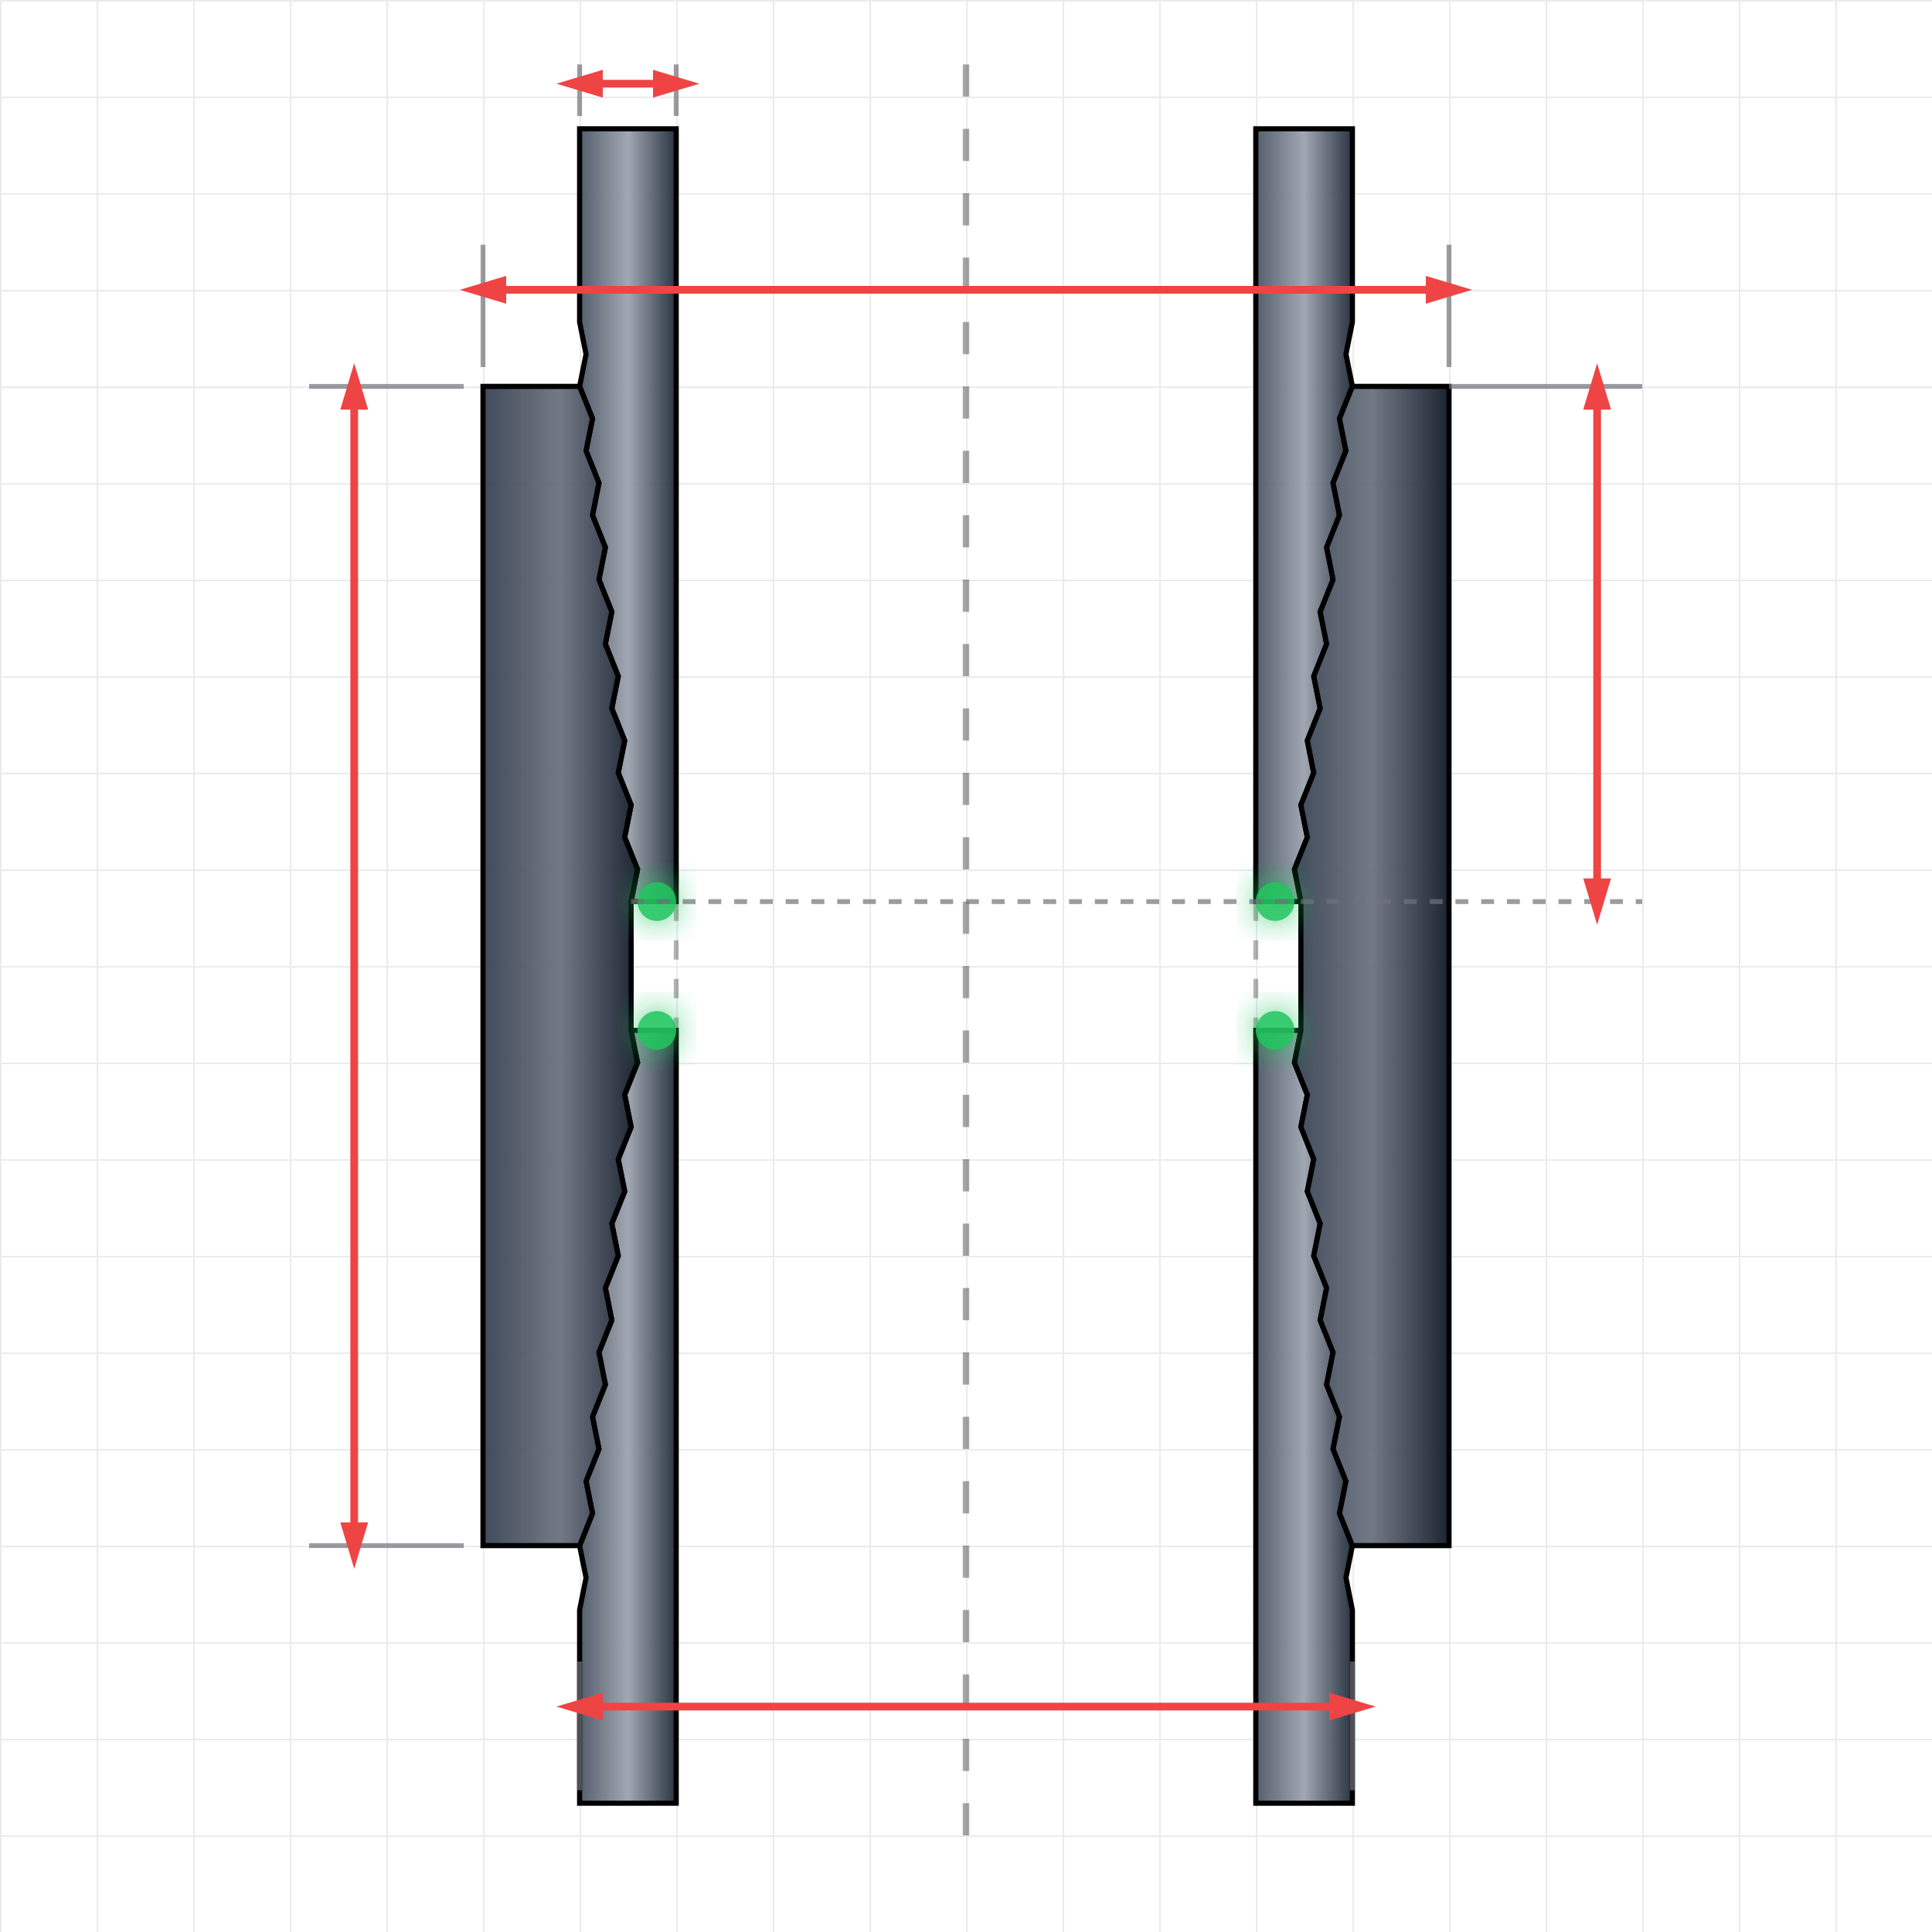
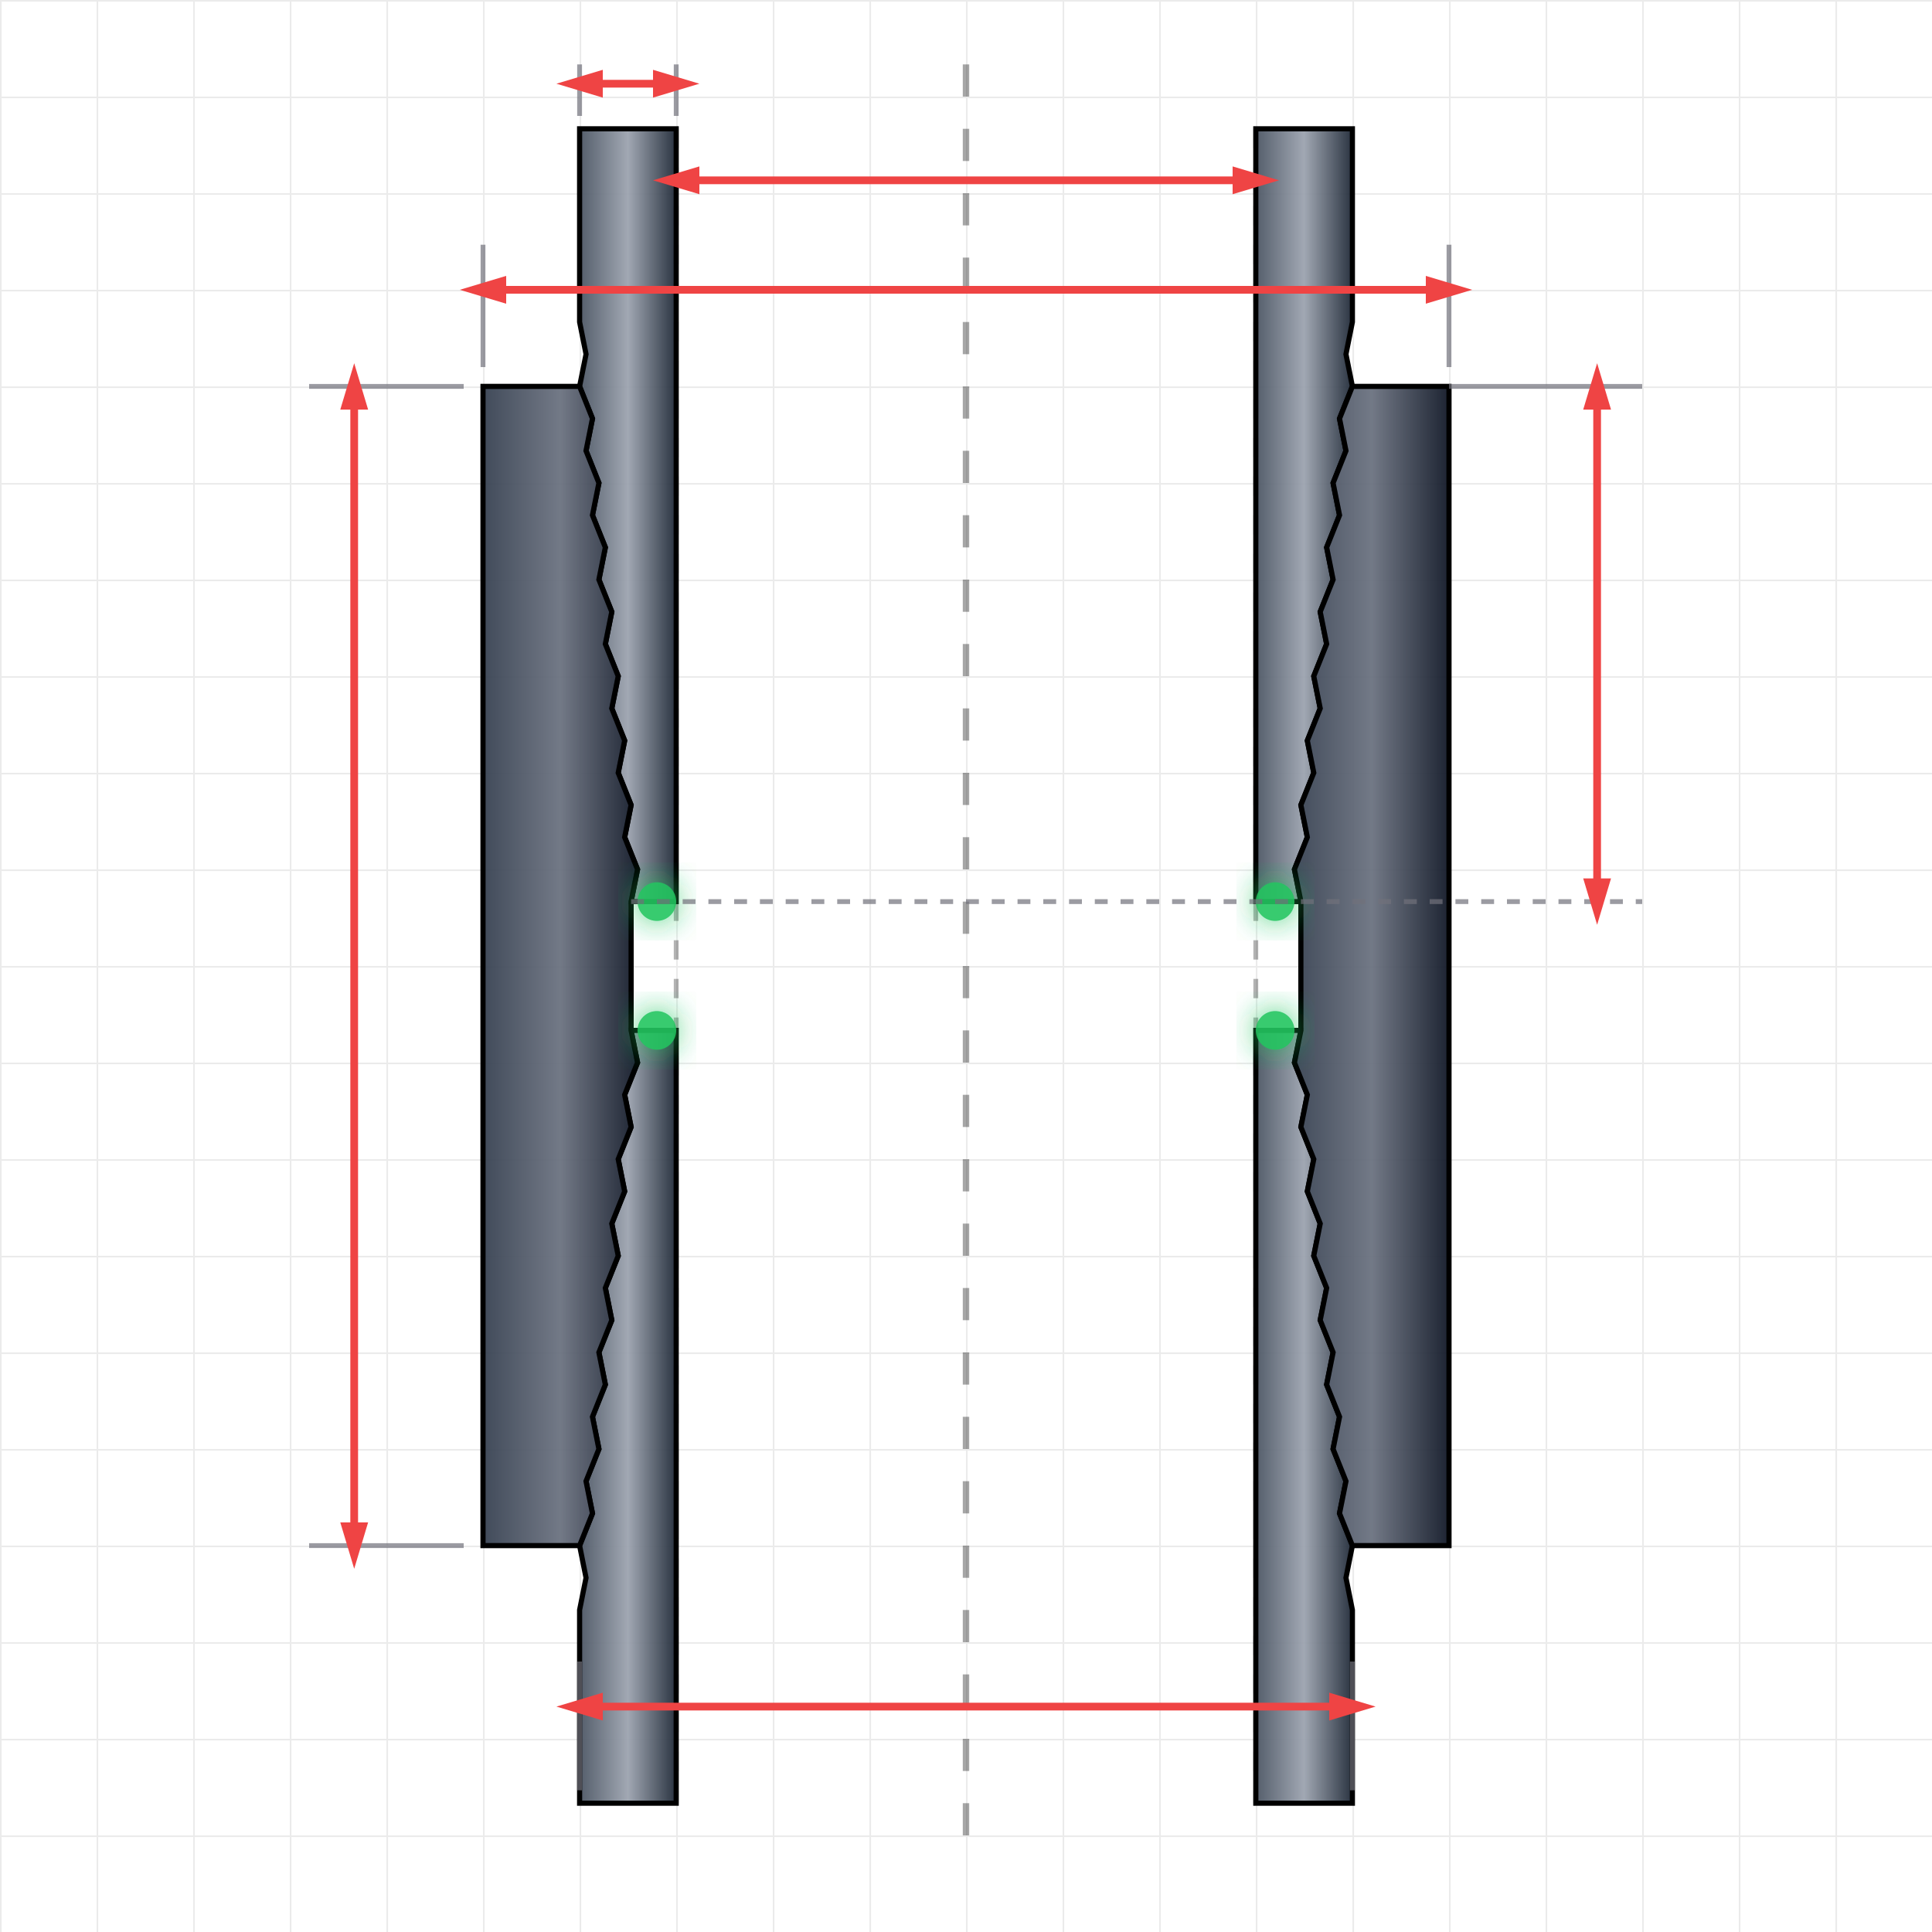
<svg xmlns="http://www.w3.org/2000/svg" viewBox="0 0 300 300" class="w-full h-full text-zinc-800 dark:text-zinc-200">
  <defs>
    <pattern id="cad-grid" width="15" height="15" patternUnits="userSpaceOnUse">
      <path d="M 15 0 L 0 0 0 15" fill="none" stroke="currentColor" stroke-width="0.5" opacity="0.08" />
    </pattern>
    <linearGradient id="metal-pin" x1="0%" y1="0%" x2="100%" y2="0%">
      <stop offset="0%" stop-color="#4b5563" stop-opacity="0.95" />
      <stop offset="50%" stop-color="#9ca3af" stop-opacity="0.95" />
      <stop offset="100%" stop-color="#1f2937" stop-opacity="0.95" />
    </linearGradient>
    <linearGradient id="metal-coupling" x1="0%" y1="0%" x2="100%" y2="0%">
      <stop offset="0%" stop-color="#374151" stop-opacity="0.95" />
      <stop offset="50%" stop-color="#6b7280" stop-opacity="0.95" />
      <stop offset="100%" stop-color="#111827" stop-opacity="0.95" />
    </linearGradient>
    <filter id="glow-seal" x="-50%" y="-50%" width="200%" height="200%">
      <feGaussianBlur stdDeviation="2.5" result="blur" />
      <feMerge>
        <feMergeNode in="blur" />
        <feMergeNode in="SourceGraphic" />
      </feMerge>
    </filter>
    <marker id="cad-arrow" viewBox="0 0 10 10" refX="5" refY="5" markerWidth="6" markerHeight="6" orient="auto-start-reverse">
      <path d="M 0 2 L 10 5 L 0 8 z" fill="#ef4444" />
    </marker>
  </defs>
  <rect width="100%" height="100%" fill="url(#cad-grid)" />
  <line x1="150" y1="10" x2="150" y2="290" stroke="currentColor" stroke-width="1" stroke-dasharray="5,5" opacity="0.35" />
  <path d="M 90,20 L 90,50 L 91,55 L 90,60 L 92,65 L 91,70 L 93,75 L 92,80 L 94,85 L 93,90 L 95,95 L 94,100 L 96,105 L 95,110 L 97,115 L 96,120 L 98,125 L 97,130 L 99,135 L 98,140 L 105,140 L 105,20 Z" fill="url(#metal-pin)" stroke="currentColor" stroke-width="0.8" />
  <path d="M 90,280 L 90,250 L 91,245 L 90,240 L 92,235 L 91,230 L 93,225 L 92,220 L 94,215 L 93,210 L 95,205 L 94,200 L 96,195 L 95,190 L 97,185 L 96,180 L 98,175 L 97,170 L 99,165 L 98,160 L 105,160 L 105,280 Z" fill="url(#metal-pin)" stroke="currentColor" stroke-width="0.8" />
  <path d="M 75,60 L 90,60 L 92,65 L 91,70 L 93,75 L 92,80 L 94,85 L 93,90 L 95,95 L 94,100 L 96,105 L 95,110 L 97,115 L 96,120 L 98,125 L 97,130 L 99,135 L 98,140 L 98,160 L 99,165 L 97,170 L 98,175 L 96,180 L 97,185 L 95,190 L 96,195 L 94,200 L 95,205 L 93,210 L 94,215 L 92,220 L 93,225 L 91,230 L 92,235 L 90,240 L 75,240 Z" fill="url(#metal-coupling)" stroke="currentColor" stroke-width="0.8" />
  <path d="M 210,20 L 210,50 L 209,55 L 210,60 L 208,65 L 209,70 L 207,75 L 208,80 L 206,85 L 207,90 L 205,95 L 206,100 L 204,105 L 205,110 L 203,115 L 204,120 L 202,125 L 203,130 L 201,135 L 202,140 L 195,140 L 195,20 Z" fill="url(#metal-pin)" stroke="currentColor" stroke-width="0.8" />
  <path d="M 210,280 L 210,250 L 209,245 L 210,240 L 208,235 L 209,230 L 207,225 L 208,220 L 206,215 L 207,210 L 205,205 L 206,200 L 204,195 L 205,190 L 203,185 L 204,180 L 202,175 L 203,170 L 201,165 L 202,160 L 195,160 L 195,280 Z" fill="url(#metal-pin)" stroke="currentColor" stroke-width="0.8" />
  <path d="M 225,60 L 210,60 L 208,65 L 209,70 L 207,75 L 208,80 L 206,85 L 207,90 L 205,95 L 206,100 L 204,105 L 205,110 L 203,115 L 204,120 L 202,125 L 203,130 L 201,135 L 202,140 L 202,160 L 201,165 L 203,170 L 202,175 L 204,180 L 203,185 L 205,190 L 204,195 L 206,200 L 205,205 L 207,210 L 206,215 L 208,220 L 207,225 L 209,230 L 208,235 L 210,240 L 225,240 Z" fill="url(#metal-coupling)" stroke="currentColor" stroke-width="0.8" />
  <line x1="105" y1="20" x2="105" y2="280" stroke="currentColor" stroke-width="0.75" stroke-dasharray="3,3" opacity="0.3" />
  <line x1="195" y1="20" x2="195" y2="280" stroke="currentColor" stroke-width="0.75" stroke-dasharray="3,3" opacity="0.3" />
  <circle cx="102" cy="140" r="3" fill="#22c55e" filter="url(#glow-seal)" opacity="0.9" />
  <circle cx="198" cy="140" r="3" fill="#22c55e" filter="url(#glow-seal)" opacity="0.9" />
  <circle cx="102" cy="160" r="3" fill="#22c55e" filter="url(#glow-seal)" opacity="0.9" />
  <circle cx="198" cy="160" r="3" fill="#22c55e" filter="url(#glow-seal)" opacity="0.9" />
  <line x1="75" y1="57" x2="75" y2="38" stroke="#71717a" stroke-width="0.75" opacity="0.7" />
  <line x1="225" y1="57" x2="225" y2="38" stroke="#71717a" stroke-width="0.75" opacity="0.7" />
  <line x1="75" y1="45" x2="225" y2="45" stroke="#ef4444" stroke-width="1.2" marker-start="url(#cad-arrow)" marker-end="url(#cad-arrow)" />
  <line x1="90" y1="18" x2="90" y2="10" stroke="#71717a" stroke-width="0.75" opacity="0.7" />
  <line x1="105" y1="18" x2="105" y2="10" stroke="#71717a" stroke-width="0.75" opacity="0.7" />
  <line x1="90" y1="13" x2="105" y2="13" stroke="#ef4444" stroke-width="1.2" marker-start="url(#cad-arrow)" marker-end="url(#cad-arrow)" />
  <line x1="72" y1="60" x2="48" y2="60" stroke="#71717a" stroke-width="0.75" opacity="0.7" />
  <line x1="72" y1="240" x2="48" y2="240" stroke="#71717a" stroke-width="0.75" opacity="0.7" />
  <line x1="55" y1="60" x2="55" y2="240" stroke="#ef4444" stroke-width="1.2" marker-start="url(#cad-arrow)" marker-end="url(#cad-arrow)" />
  <line x1="225" y1="60" x2="255" y2="60" stroke="#71717a" stroke-width="0.75" opacity="0.7" />
  <line x1="98" y1="140" x2="255" y2="140" stroke="#71717a" stroke-width="0.75" stroke-dasharray="2,2" opacity="0.7" />
  <line x1="248" y1="60" x2="248" y2="140" stroke="#ef4444" stroke-width="1.2" marker-start="url(#cad-arrow)" marker-end="url(#cad-arrow)" />
  <line x1="90" y1="278" x2="90" y2="258" stroke="#71717a" stroke-width="0.75" opacity="0.7" />
  <line x1="210" y1="278" x2="210" y2="258" stroke="#71717a" stroke-width="0.75" opacity="0.7" />
  <line x1="90" y1="265" x2="210" y2="265" stroke="#ef4444" stroke-width="1.2" marker-start="url(#cad-arrow)" marker-end="url(#cad-arrow)" />
+   <line x1="105" y1="28" x2="195" y2="28" stroke="#ef4444" stroke-width="1.2" marker-start="url(#cad-arrow)" marker-end="url(#cad-arrow)" />
</svg>
